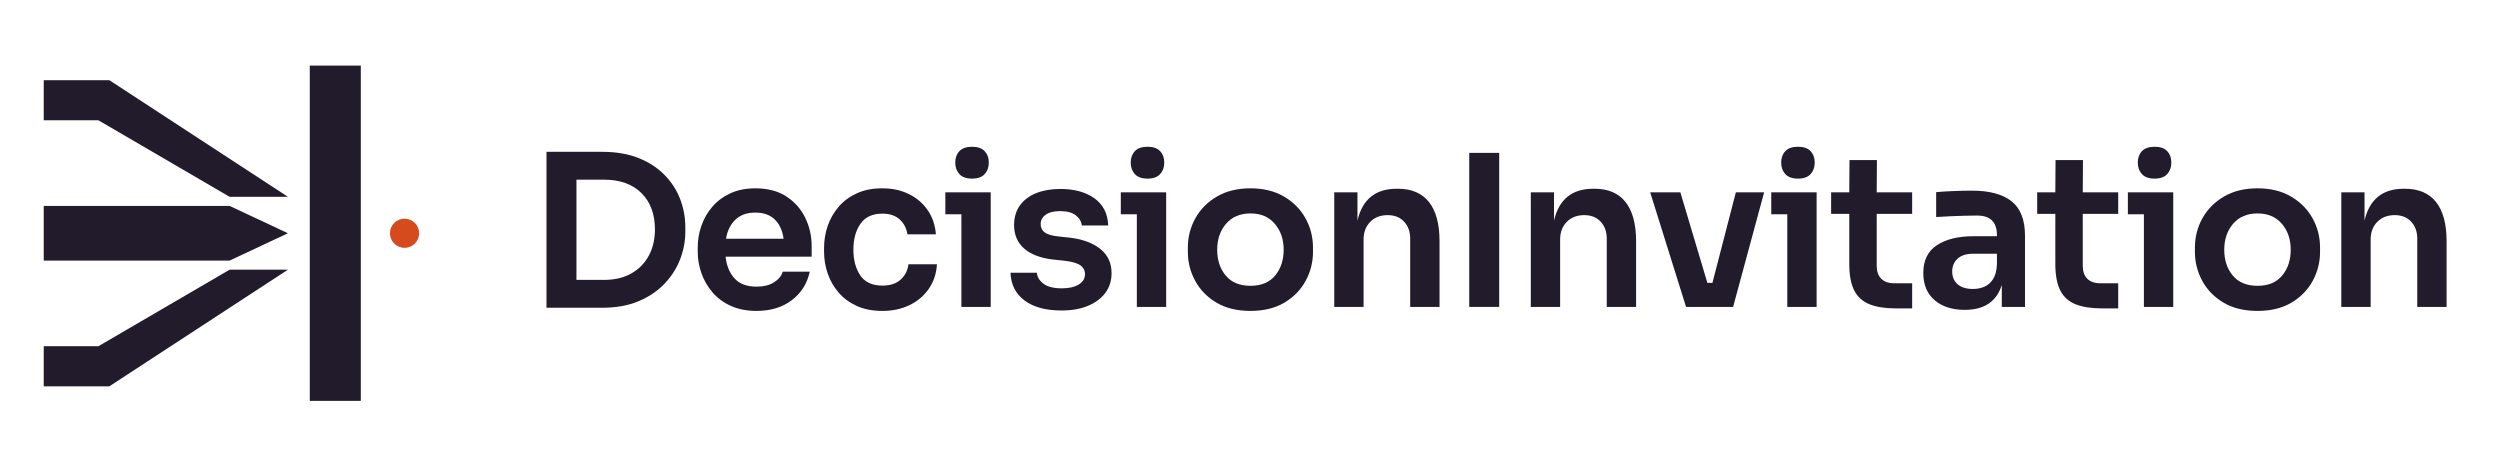
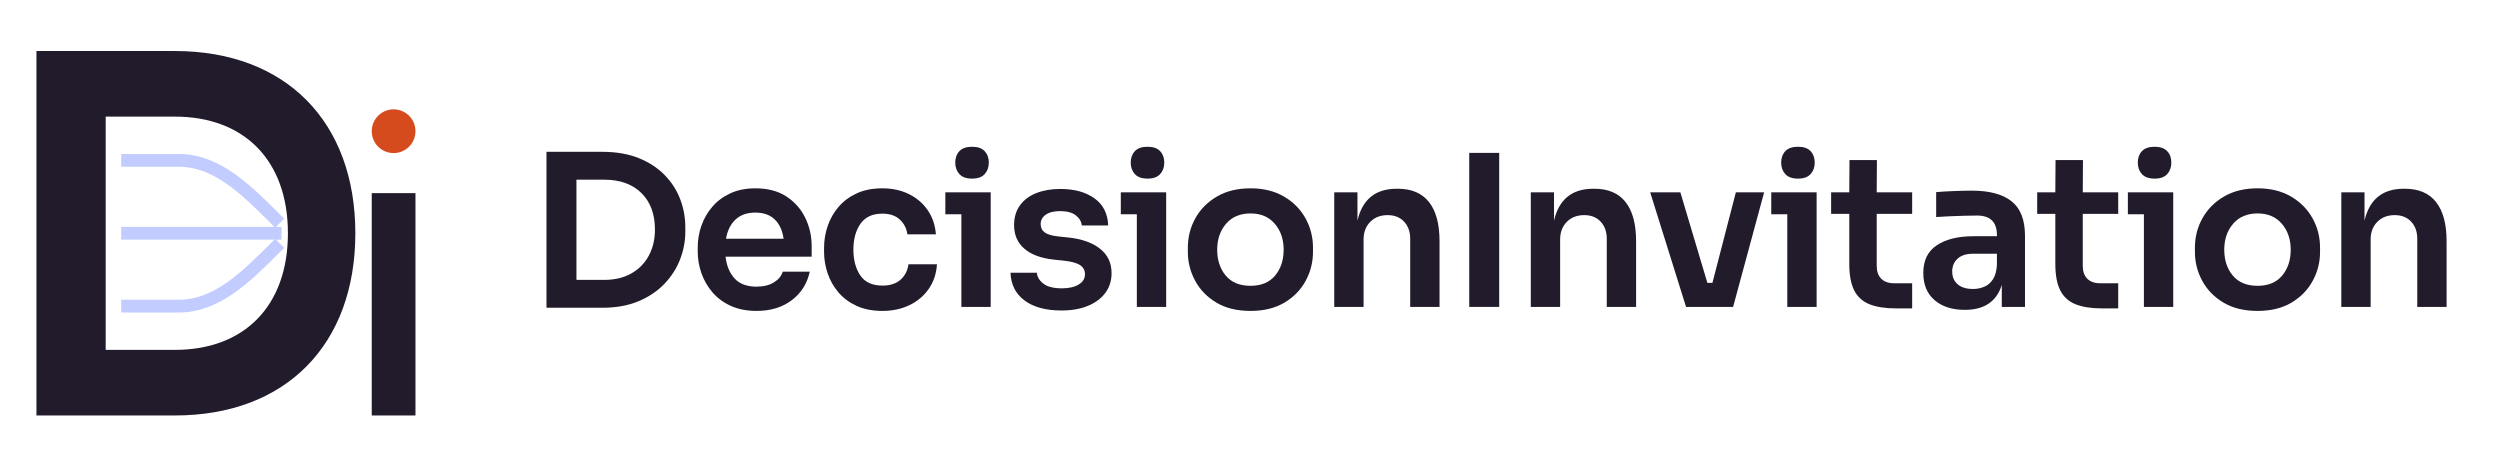
<svg xmlns="http://www.w3.org/2000/svg" width="782" height="146" viewBox="0 0 782 146" role="img">
  <g transform="scale(.57)">
-     <path fill="#211B2B" d="M24 44H60L158 108H126L54 66H24Z M24 113H126L158 128L126 143H24Z M24 212H60L158 148H126L54 190H24Z M170 36H198V220H170Z" />
-     <circle fill="#D54B1E" cx="222" cy="128" r="8" />
+     <path fill="#211B2B" fill-rule="evenodd" d="M20 28H96C157 28 195 67 195 128C195 189 157 228 96 228H20ZM58 64V192H96C134 192 158 168 158 128C158 88 134 64 96 64Z M204 106H228V228H204Z" />
+     <g fill="none" stroke="#C3CCFF" stroke-width="7" stroke-linecap="square" stroke-linejoin="miter">
+       <path d="M70 88H98C119 88 135 104 151 120" />
+       <path d="M70 128H151" />
+       <path d="M70 168H98C119 168 135 152 151 136" />
+     </g>
+     <circle fill="#D54B1E" cx="216" cy="72" r="12" />
  </g>
  <g fill="#211B2B">
    <path d="M170.94 96.264V47.49H188.364Q194.898 47.49 199.749 49.437Q204.6 51.384 207.867 54.717Q211.134 58.05 212.751 62.274Q214.368 66.498 214.368 71.052V72.504Q214.368 76.86 212.751 81.084Q211.134 85.308 207.867 88.74Q204.6 92.172 199.749 94.218Q194.898 96.264 188.364 96.264ZM188.958 56.202H180.312V87.552H188.958Q193.908 87.552 197.472 85.539Q201.036 83.526 202.95 79.962Q204.864 76.398 204.864 71.778Q204.864 64.584 200.64 60.393Q196.416 56.202 188.958 56.202Z" />
    <path d="M236.662 97.254Q232.042 97.254 228.577 95.67Q225.112 94.086 222.835 91.413Q220.558 88.74 219.403 85.44Q218.248 82.14 218.248 78.708V77.454Q218.248 73.89 219.403 70.59Q220.558 67.29 222.835 64.65Q225.112 62.01 228.478 60.459Q231.844 58.908 236.266 58.908Q242.074 58.908 245.968 61.449Q249.862 63.99 251.875 68.115Q253.888 72.24 253.888 76.992V80.292H226.96Q227.422 84.516 229.765 87.09Q232.108 89.664 236.662 89.664Q239.962 89.664 242.107 88.311Q244.252 86.958 244.846 84.978H253.294Q252.106 90.522 247.684 93.888Q243.262 97.254 236.662 97.254ZM236.266 66.498Q232.372 66.498 230.062 68.676Q227.752 70.854 227.092 74.682H245.11Q244.582 70.854 242.371 68.676Q240.16 66.498 236.266 66.498Z" />
    <path d="M276.05 97.254Q271.364 97.254 267.932 95.67Q264.5 94.086 262.256 91.446Q260.012 88.806 258.89 85.506Q257.768 82.206 257.768 78.774V77.52Q257.768 73.956 258.923 70.623Q260.078 67.29 262.355 64.65Q264.632 62.01 268.031 60.459Q271.43 58.908 275.984 58.908Q280.67 58.908 284.333 60.723Q287.996 62.538 290.207 65.772Q292.418 69.006 292.748 73.296H283.838Q283.442 70.524 281.462 68.676Q279.482 66.828 275.984 66.828Q271.364 66.828 269.153 69.996Q266.942 73.164 266.942 78.114Q266.942 82.932 269.087 86.133Q271.232 89.334 276.05 89.334Q279.614 89.334 281.693 87.486Q283.772 85.638 284.168 82.668H293.078Q292.814 87.024 290.537 90.324Q288.26 93.624 284.498 95.439Q280.736 97.254 276.05 97.254Z" />
    <path d="M304.086 55.872Q301.38 55.872 300.093 54.453Q298.806 53.034 298.806 50.856Q298.806 48.678 300.093 47.292Q301.38 45.906 304.086 45.906Q306.726 45.906 308.013 47.292Q309.3 48.678 309.3 50.856Q309.3 53.034 308.013 54.453Q306.726 55.872 304.086 55.872ZM300.72 96.0V67.026H295.704V60.162H309.894V96.0Z" />
    <path d="M332.056 97.122Q324.664 97.122 320.473 93.987Q316.282 90.852 316.084 85.308H324.334Q324.466 87.222 326.347 88.707Q328.228 90.192 332.188 90.192Q335.422 90.192 337.402 89.004Q339.382 87.816 339.382 85.77Q339.382 83.988 337.897 82.965Q336.412 81.942 332.848 81.546L329.68 81.216Q323.608 80.556 320.407 77.784Q317.206 75.012 317.206 70.392Q317.206 66.762 319.054 64.221Q320.902 61.68 324.169 60.393Q327.436 59.106 331.66 59.106Q338.26 59.106 342.352 62.043Q346.444 64.98 346.642 70.524H338.392Q338.194 68.676 336.511 67.356Q334.828 66.036 331.594 66.036Q328.69 66.036 327.106 67.158Q325.522 68.28 325.522 70.062Q325.522 71.778 326.776 72.702Q328.03 73.626 331 73.956L334.168 74.286Q340.438 74.946 344.068 77.784Q347.698 80.622 347.698 85.44Q347.698 89.004 345.751 91.611Q343.804 94.218 340.306 95.67Q336.808 97.122 332.056 97.122Z" />
    <path d="M358.97 55.872Q356.264 55.872 354.977 54.453Q353.69 53.034 353.69 50.856Q353.69 48.678 354.977 47.292Q356.264 45.906 358.97 45.906Q361.61 45.906 362.897 47.292Q364.184 48.678 364.184 50.856Q364.184 53.034 362.897 54.453Q361.61 55.872 358.97 55.872ZM355.604 96.0V67.026H350.588V60.162H364.778V96.0Z" />
    <path d="M391.164 97.254Q384.828 97.254 380.472 94.647Q376.116 92.04 373.839 87.816Q371.562 83.592 371.562 78.84V77.454Q371.562 72.504 373.905 68.28Q376.248 64.056 380.637 61.482Q385.026 58.908 391.164 58.908Q397.236 58.908 401.625 61.482Q406.014 64.056 408.357 68.28Q410.7 72.504 410.7 77.454V78.84Q410.7 83.592 408.423 87.816Q406.146 92.04 401.79 94.647Q397.434 97.254 391.164 97.254ZM391.164 89.4Q396.18 89.4 398.853 86.199Q401.526 82.998 401.526 78.114Q401.526 73.23 398.754 69.996Q395.982 66.762 391.164 66.762Q386.28 66.762 383.508 69.996Q380.736 73.23 380.736 78.114Q380.736 82.998 383.409 86.199Q386.082 89.4 391.164 89.4Z" />
    <path d="M417.352 96.0V60.162H424.612V69.006Q426.922 59.04 436.888 59.04H437.284Q443.686 59.04 446.986 63.198Q450.286 67.356 450.286 75.474V96.0H441.112V74.682Q441.112 71.382 439.198 69.336Q437.284 67.29 434.05 67.29Q430.684 67.29 428.605 69.402Q426.526 71.514 426.526 74.946V96.0Z" />
    <path d="M459.578 96.0V47.82H468.95V96.0Z" />
    <path d="M478.836 96.0V60.162H486.096V69.006Q488.406 59.04 498.372 59.04H498.768Q505.17 59.04 508.47 63.198Q511.77 67.356 511.77 75.474V96.0H502.596V74.682Q502.596 71.382 500.682 69.336Q498.768 67.29 495.534 67.29Q492.168 67.29 490.089 69.402Q488.01 71.514 488.01 74.946V96.0Z" />
    <path d="M527.398 96.0 516.178 60.162H525.616L534.064 88.476H535.648L542.974 60.162H551.818L542.116 96.0Z" />
    <path d="M562.43 55.872Q559.724 55.872 558.437 54.453Q557.15 53.034 557.15 50.856Q557.15 48.678 558.437 47.292Q559.724 45.906 562.43 45.906Q565.07 45.906 566.357 47.292Q567.644 48.678 567.644 50.856Q567.644 53.034 566.357 54.453Q565.07 55.872 562.43 55.872ZM559.064 96.0V67.026H554.048V60.162H568.238V96.0Z" />
    <path d="M592.974 96.462Q588.024 96.462 584.79 95.175Q581.556 93.888 580.005 90.852Q578.454 87.816 578.454 82.536V66.894H572.778V60.162H578.454L578.52 50.064H587.1L587.034 60.162H598.122V66.894H587.034V83.13Q587.034 85.77 588.453 87.189Q589.872 88.608 592.512 88.608H598.122V96.462Z" />
    <path d="M614.608 96.924Q608.668 96.924 605.137 93.888Q601.606 90.852 601.606 85.374Q601.606 79.5 605.863 76.695Q610.12 73.89 617.314 73.89H624.64V73.56Q624.64 67.422 618.436 67.422Q616.786 67.422 614.476 67.488Q612.166 67.554 609.823 67.653Q607.48 67.752 605.632 67.884V60.096Q607.876 59.898 611.011 59.766Q614.146 59.634 616.786 59.634Q625.036 59.634 629.227 62.967Q633.418 66.3 633.418 73.758V96.0H626.158V89.136Q623.716 96.924 614.608 96.924ZM617.182 90.39Q619.03 90.39 620.68 89.697Q622.33 89.004 623.419 87.321Q624.508 85.638 624.64 82.734V79.368H617.182Q614.014 79.368 612.331 80.919Q610.648 82.47 610.648 84.912Q610.648 87.42 612.331 88.905Q614.014 90.39 617.182 90.39Z" />
    <path d="M657.428 96.462Q652.478 96.462 649.244 95.175Q646.01 93.888 644.459 90.852Q642.908 87.816 642.908 82.536V66.894H637.232V60.162H642.908L642.974 50.064H651.554L651.488 60.162H662.576V66.894H651.488V83.13Q651.488 85.77 652.907 87.189Q654.326 88.608 656.966 88.608H662.576V96.462Z" />
    <path d="M673.98 55.872Q671.274 55.872 669.987 54.453Q668.7 53.034 668.7 50.856Q668.7 48.678 669.987 47.292Q671.274 45.906 673.98 45.906Q676.62 45.906 677.907 47.292Q679.194 48.678 679.194 50.856Q679.194 53.034 677.907 54.453Q676.62 55.872 673.98 55.872ZM670.614 96.0V67.026H665.598V60.162H679.788V96.0Z" />
    <path d="M706.174 97.254Q699.838 97.254 695.482 94.647Q691.126 92.04 688.849 87.816Q686.572 83.592 686.572 78.84V77.454Q686.572 72.504 688.915 68.28Q691.258 64.056 695.647 61.482Q700.036 58.908 706.174 58.908Q712.246 58.908 716.635 61.482Q721.024 64.056 723.367 68.28Q725.71 72.504 725.71 77.454V78.84Q725.71 83.592 723.433 87.816Q721.156 92.04 716.8 94.647Q712.444 97.254 706.174 97.254ZM706.174 89.4Q711.19 89.4 713.863 86.199Q716.536 82.998 716.536 78.114Q716.536 73.23 713.764 69.996Q710.992 66.762 706.174 66.762Q701.29 66.762 698.518 69.996Q695.746 73.23 695.746 78.114Q695.746 82.998 698.419 86.199Q701.092 89.4 706.174 89.4Z" />
    <path d="M732.362 96.0V60.162H739.622V69.006Q741.932 59.04 751.898 59.04H752.294Q758.696 59.04 761.996 63.198Q765.296 67.356 765.296 75.474V96.0H756.122V74.682Q756.122 71.382 754.208 69.336Q752.294 67.29 749.06 67.29Q745.694 67.29 743.615 69.402Q741.536 71.514 741.536 74.946V96.0Z" />
  </g>
</svg>
